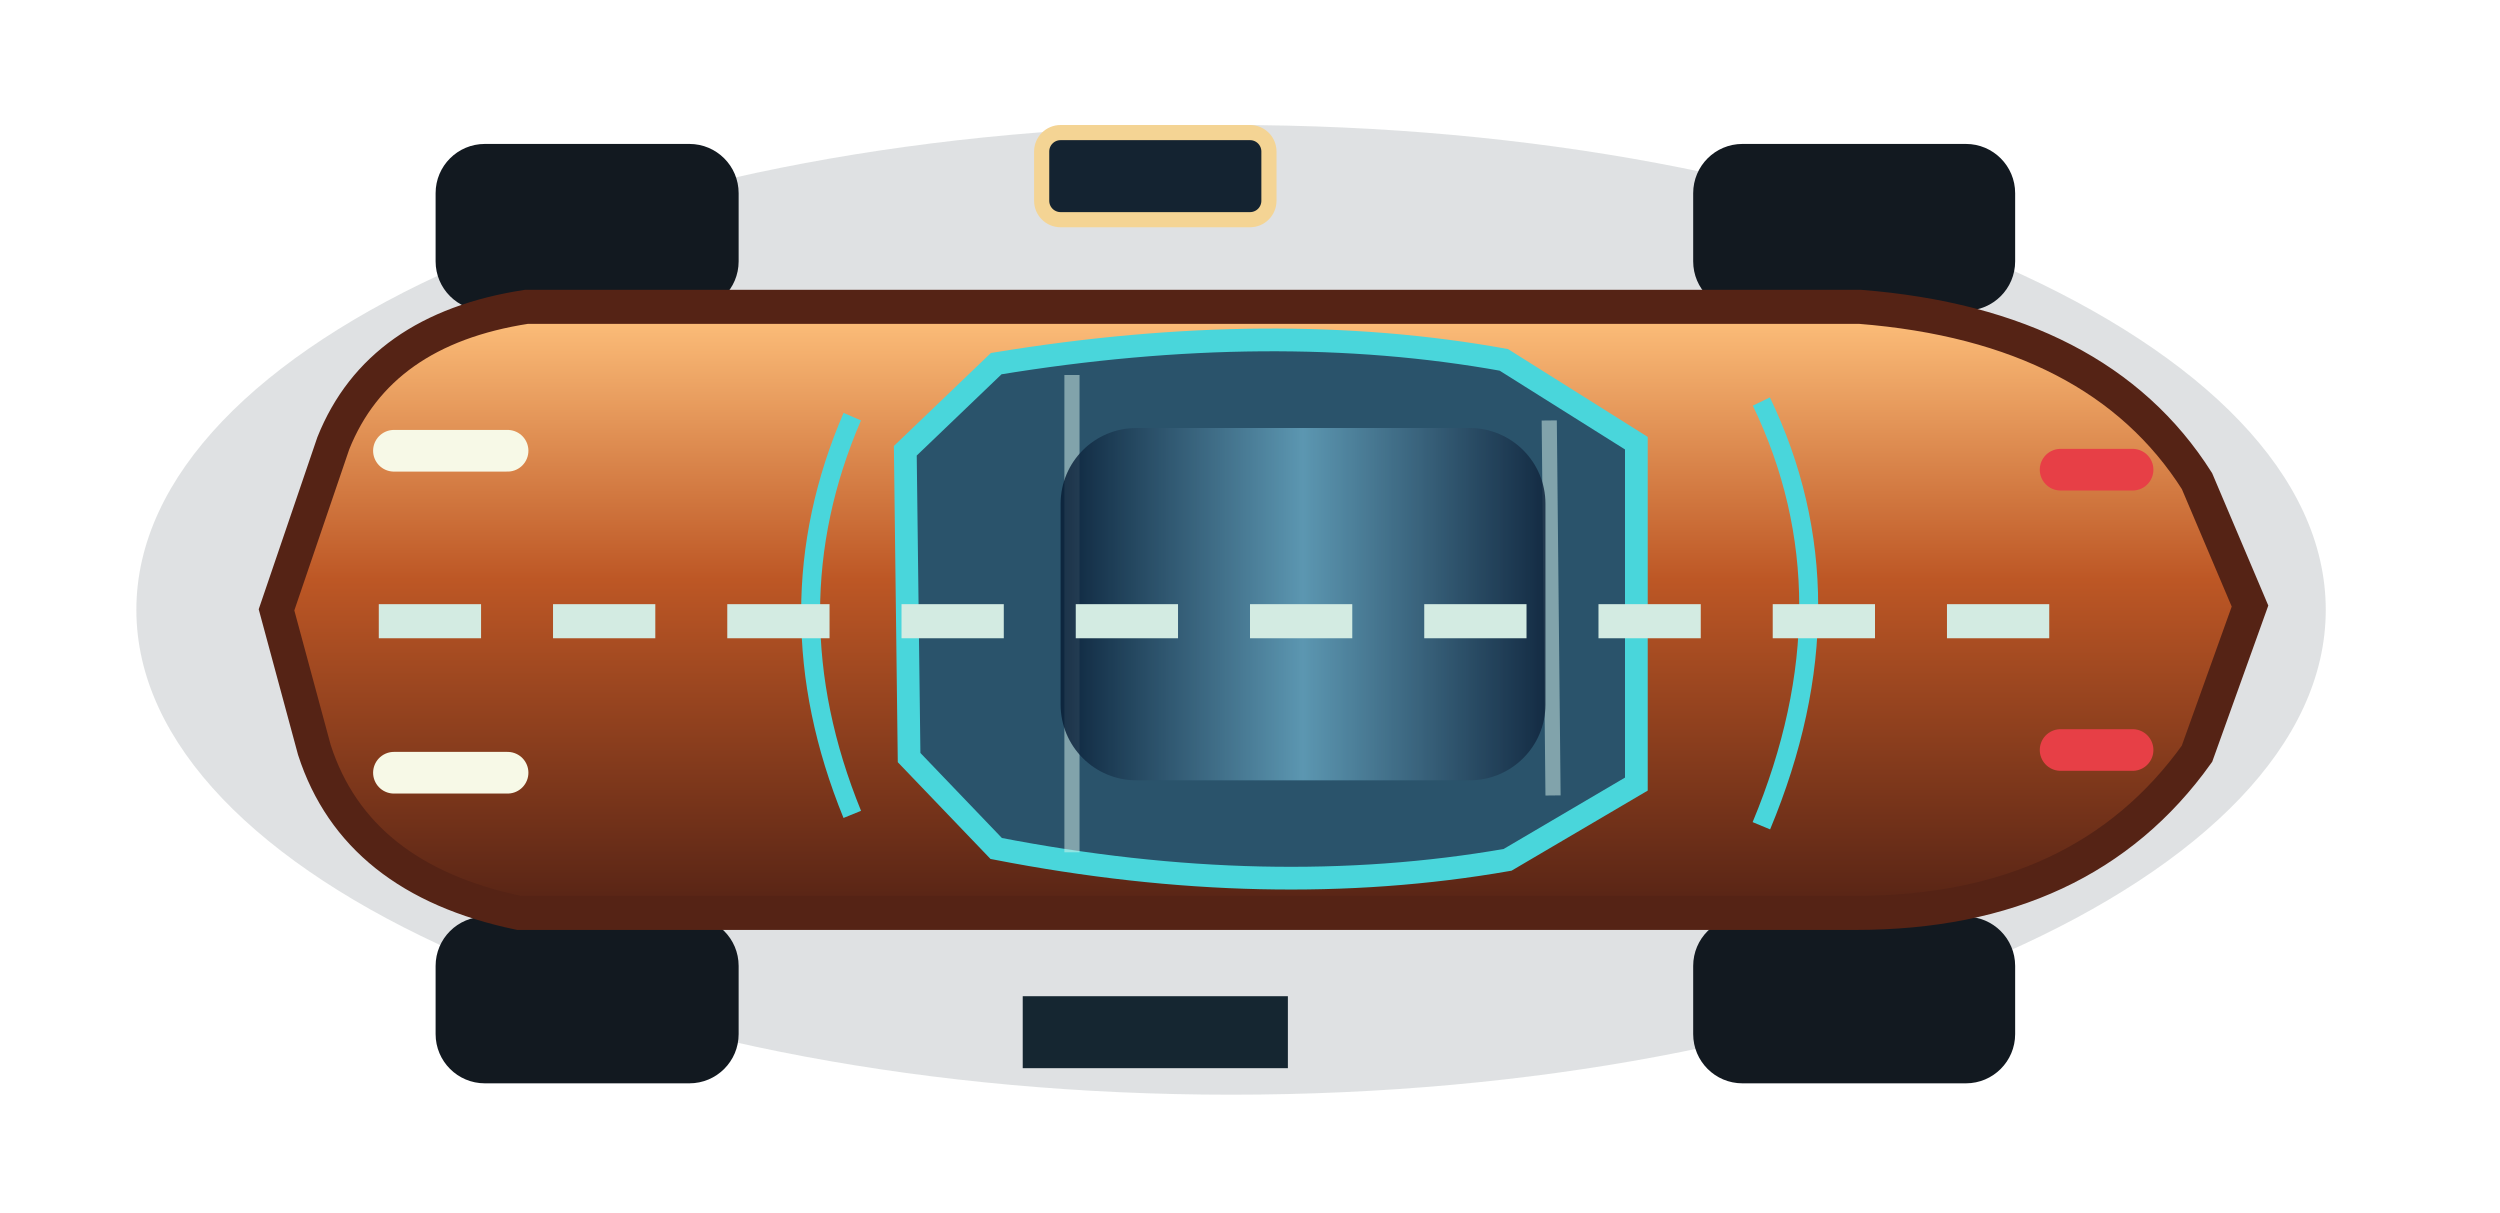
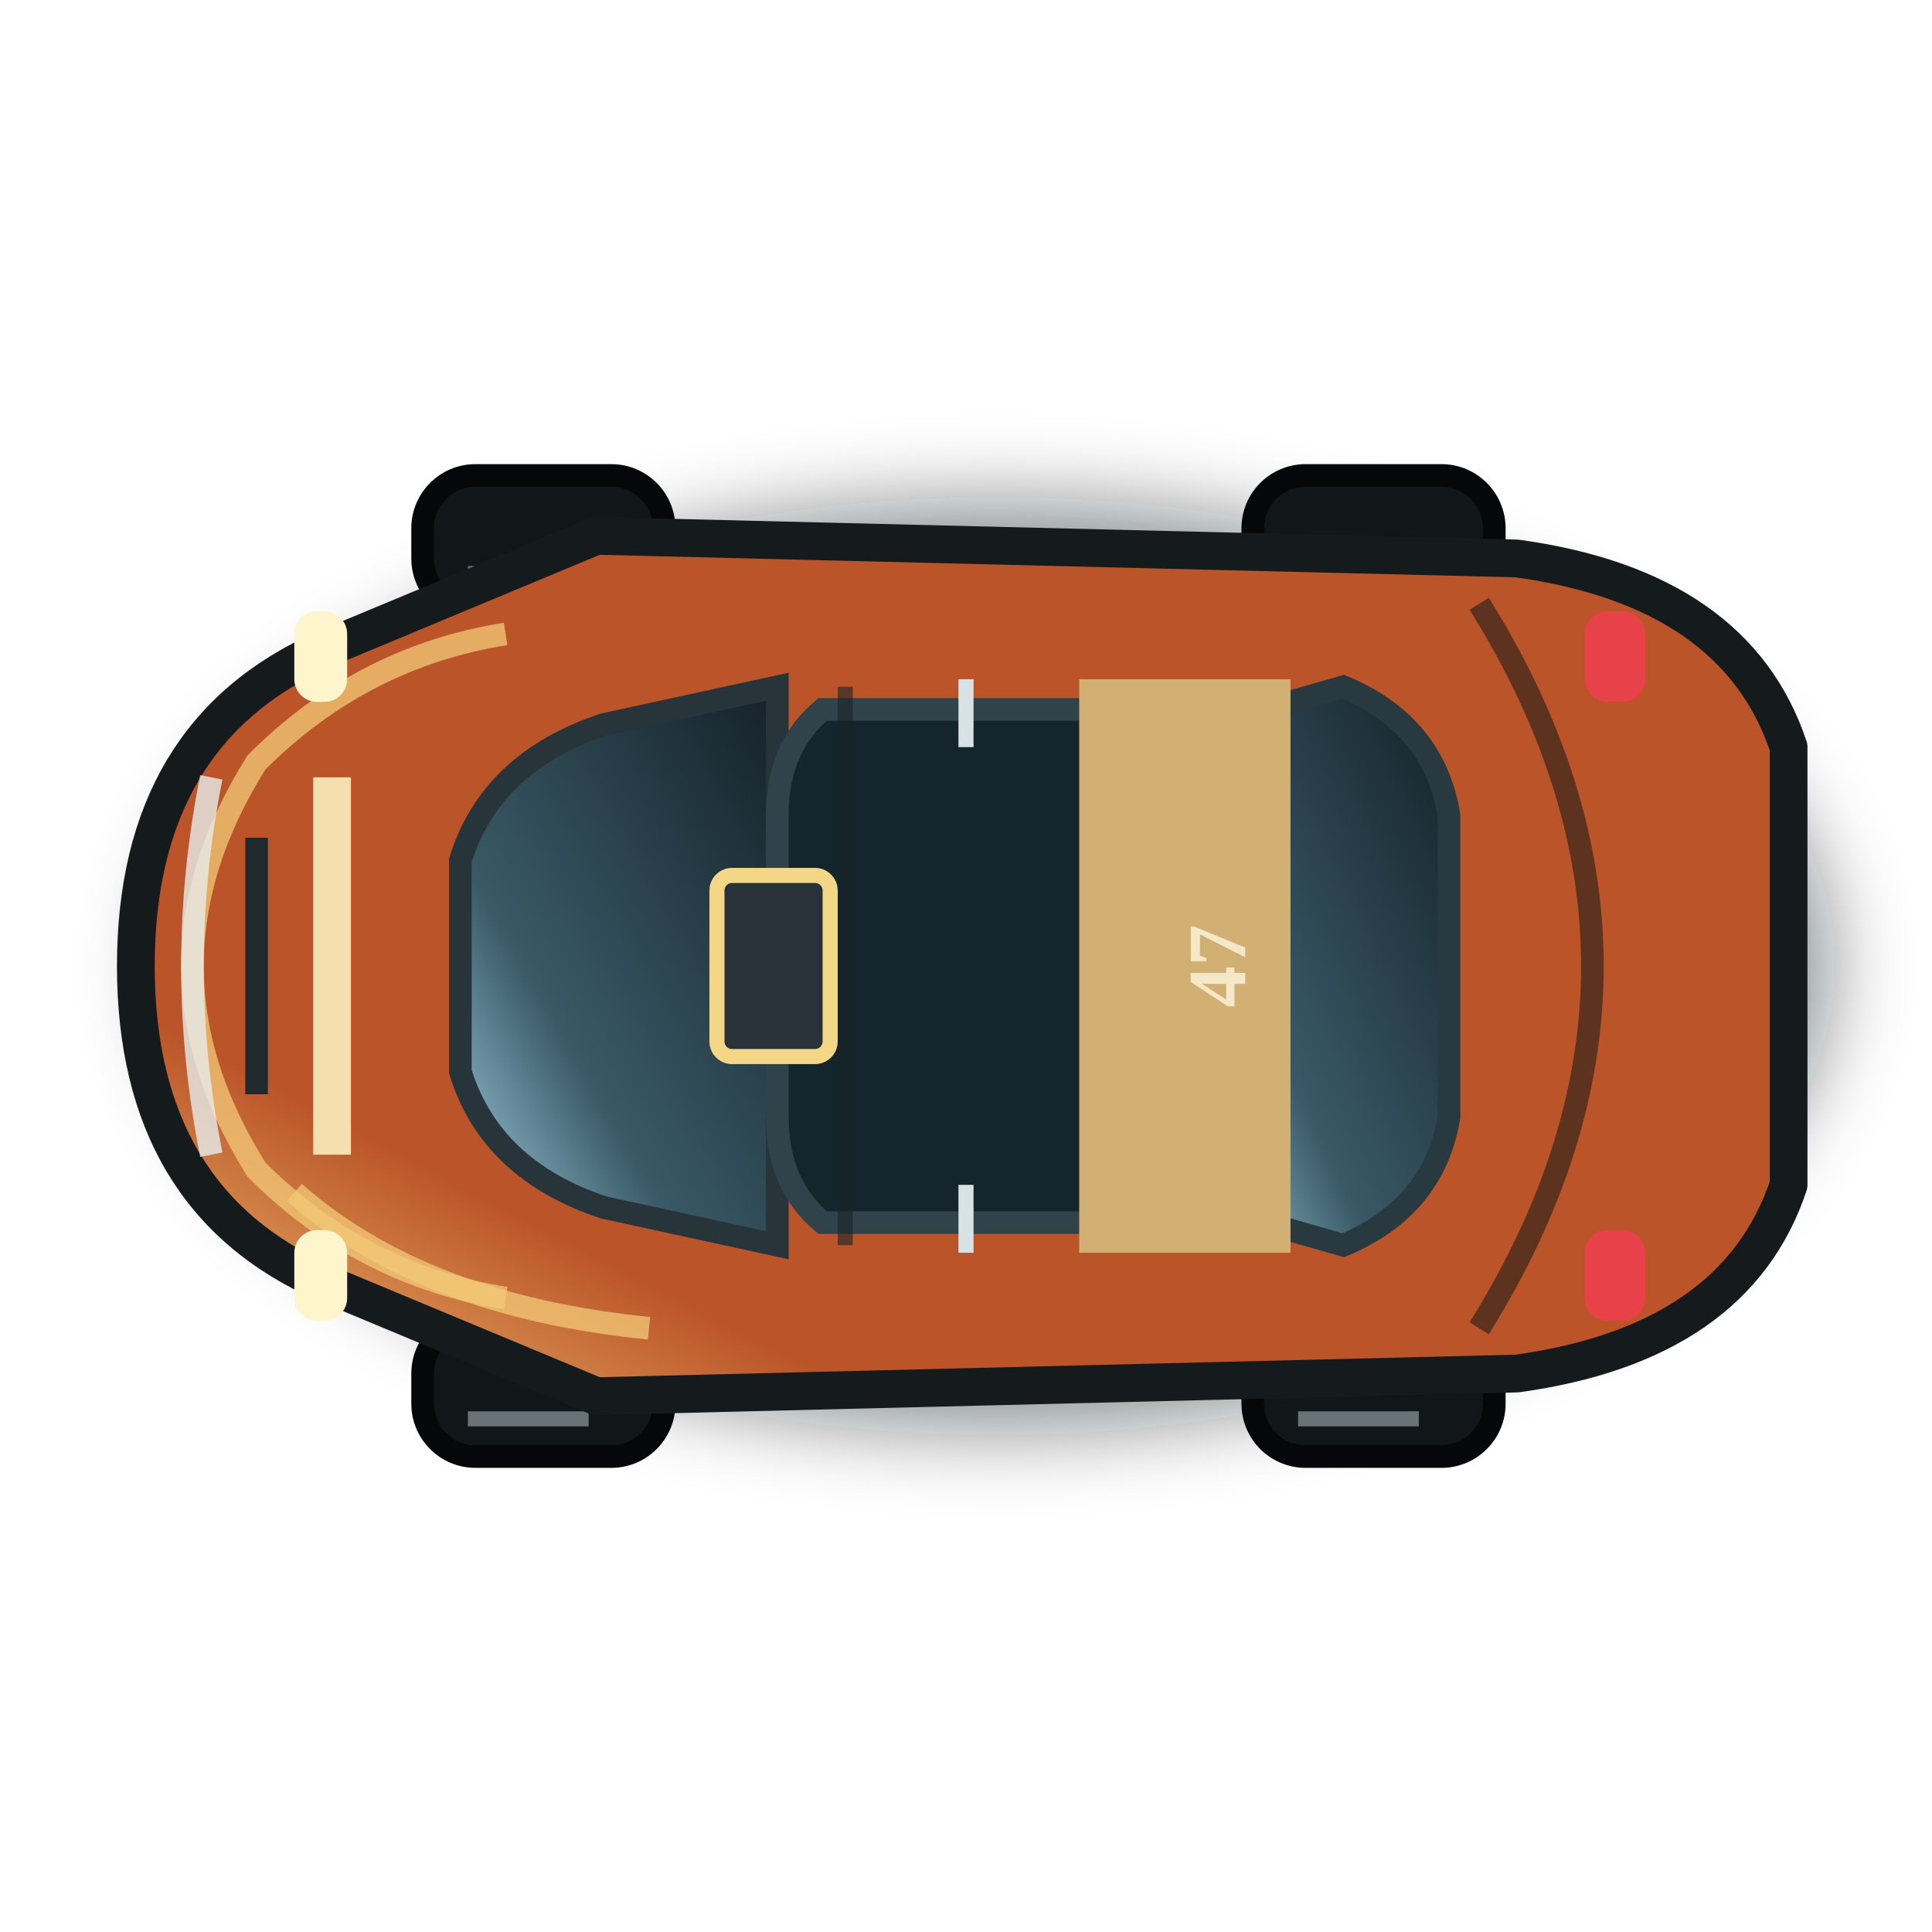
- <svg xmlns="http://www.w3.org/2000/svg" width="660" height="320" viewBox="0 0 660 320">
+ <svg xmlns="http://www.w3.org/2000/svg" width="256" height="256" viewBox="0 0 256 256" role="img" aria-label="Top-down view of Karoo Dakar X">
  <defs>
-     <linearGradient id="roof" x1="0" y1="0" x2="0" y2="1">
-       <stop stop-color="#ffc27d" />
-       <stop offset=".45" stop-color="#bd5725" />
-       <stop offset="1" stop-color="#552315" />
+     <linearGradient id="paint" x1="0" y1="0" x2="1" y2="1">
+       <stop stop-color="#f3ca77" />
+       <stop offset=".22" stop-color="#bb5429" />
+       <stop offset=".78" stop-color="#bb5429" />
+       <stop offset="1" stop-color="#bb5429" />
    </linearGradient>
-     <linearGradient id="glass" x1="0" y1="0" x2="1" y2="0">
-       <stop stop-color="#071c34" />
-       <stop offset=".5" stop-color="#66a4bf" />
-       <stop offset="1" stop-color="#0f233b" />
+     <linearGradient id="glass" x1="0" y1="0" x2="1" y2="1">
+       <stop stop-color="#a8d5e8" />
+       <stop offset=".35" stop-color="#395966" />
+       <stop offset="1" stop-color="#152128" />
    </linearGradient>
+     <filter id="shadow" x="-.3" y="-.15" width="1.6" height="1.5">
+       <feGaussianBlur stdDeviation="5" />
+     </filter>
  </defs>
-   <ellipse cx="325" cy="161" rx="289" ry="128" fill="#061a23" opacity=".13" />
-   <rect x="115" y="38" width="80" height="44" rx="13" fill="#121920" />
-   <rect x="115" y="242" width="80" height="44" rx="13" fill="#121920" />
-   <rect x="447" y="38" width="85" height="44" rx="13" fill="#121920" />
-   <rect x="447" y="242" width="85" height="44" rx="13" fill="#121920" />
-   <path d="M88 117 Q100 87 139 81 L491 81 Q554 86 580 127 L594 160 L580 199 Q550 241 490 241 L137 241 Q94 232 83 198 L73 161Z" fill="url(#roof)" stroke="#552315" stroke-width="9" />
-   <path d="M263 96 Q336 84 397 95 L432 117 L432 207 L398 227 Q335 238 263 224 L240 200 L239 119Z" fill="#2a536b" stroke="#49d6db" stroke-width="6" />
-   <path d="M283 99 L283 225" stroke="#d7f4ec" stroke-width="4" opacity=".5" />
-   <path d="M409 111 L410 210" stroke="#d7f4ec" stroke-width="4" opacity=".5" />
-   <rect x="280" y="113" width="128" height="93" rx="20" fill="url(#glass)" opacity=".83" />
-   <path d="M225 110 Q203 161 225 215" stroke="#49d6db" stroke-width="5" fill="none" />
-   <path d="M465 106 Q490 158 465 218" stroke="#49d6db" stroke-width="5" fill="none" />
-   <rect x="275" y="35" width="60" height="23" rx="5" fill="#142331" stroke="#f4d494" stroke-width="4" />
-   <rect x="270" y="263" width="70" height="19" fill="#152631" />
-   <path d="M100 164 H560" stroke="#d3ebe2" stroke-width="9" stroke-dasharray="27 19" />
-   <path d="M104 119 H134 M104 204 H134" stroke="#f7f9e7" stroke-width="11" stroke-linecap="round" />
-   <path d="M544 124 H563 M544 198 H563" stroke="#e73f46" stroke-width="11" stroke-linecap="round" />
+   <g transform="rotate(-90 128 128)">
+     <ellipse cx="128" cy="132" rx="62" ry="111" fill="#03070a" opacity=".42" filter="url(#shadow)" />
+     <rect x="63" y="56" width="18" height="32" rx="7" fill="#111619" stroke="#050708" stroke-width="3" />
+     <path d="M68 62 V78" stroke="#687278" stroke-width="2" />
+     <rect x="175" y="56" width="18" height="32" rx="7" fill="#111619" stroke="#050708" stroke-width="3" />
+     <path d="M180 62 V78" stroke="#687278" stroke-width="2" />
+     <rect x="63" y="166" width="18" height="32" rx="7" fill="#111619" stroke="#050708" stroke-width="3" />
+     <path d="M68 172 V188" stroke="#687278" stroke-width="2" />
+     <rect x="175" y="166" width="18" height="32" rx="7" fill="#111619" stroke="#050708" stroke-width="3" />
+     <path d="M180 172 V188" stroke="#687278" stroke-width="2" />
+     <path d="M128 18 Q159 18 170 43 L185 79 L182 201 Q178 230 157 237 L99 237 Q78 230 74 201 L71 79 L86 43 Q97 18 128 18Z" fill="url(#paint)" stroke="#151a1d" stroke-width="5" stroke-linejoin="round" />
+     <path d="M84 67 Q87 48 101 34 Q128 17 155 34 Q169 48 172 67" fill="none" stroke="#f3ca77" stroke-width="3" opacity=".75" />
+     <path d="M103 28 Q128 23 153 28" fill="none" stroke="#e7eceb" stroke-width="3" opacity=".8" />
+     <path d="M111 34 H145" stroke="#202a2e" stroke-width="3" />
+     <path d="M96 80 Q101 65 114 61 H142 Q155 65 160 80 L165 103 H91Z" fill="url(#glass)" stroke="#27343a" stroke-width="3" />
+     <path d="M94 109 Q99 103 108 103 H148 Q157 103 162 109 V151 H94Z" fill="#15252c" stroke="#31434a" stroke-width="3" />
+     <path d="M97 157 H159 L165 178 Q160 190 148 192 H108 Q96 190 91 178Z" fill="url(#glass)" stroke="#283940" stroke-width="3" />
+     <path d="M91 112 H165 M91 151 H165" stroke="#172127" stroke-width="2" opacity=".6" />
+     <path d="M90 128 H99 M157 128 H166" stroke="#d8e2e4" stroke-width="2" />
+     <path d="M80 86 Q83 56 98 39" fill="none" stroke="#f3ca77" stroke-width="3" opacity=".75" />
+     <path d="M90 143 L166 143 V171 L90 171Z" fill="#d2af72" />
+     <path d="M103 44 H153" stroke="#f3dfaf" stroke-width="5" />
+     <rect x="116" y="95" width="24" height="15" rx="2" fill="#293239" stroke="#f4d786" stroke-width="2" />
+     <text x="128" y="165" text-anchor="middle" font-size="11" font-weight="bold" fill="#f4e8c8">47</text>
+     <rect x="81" y="39" width="12" height="7" rx="3" fill="#fff5cc" />
+     <rect x="163" y="39" width="12" height="7" rx="3" fill="#fff5cc" />
+     <rect x="81" y="210" width="12" height="8" rx="3" fill="#e94149" />
+     <rect x="163" y="210" width="12" height="8" rx="3" fill="#e94149" />
+     <path d="M80 196 Q128 226 176 196" fill="none" stroke="#111719" stroke-width="3" opacity=".55" />
+   </g>
</svg>
